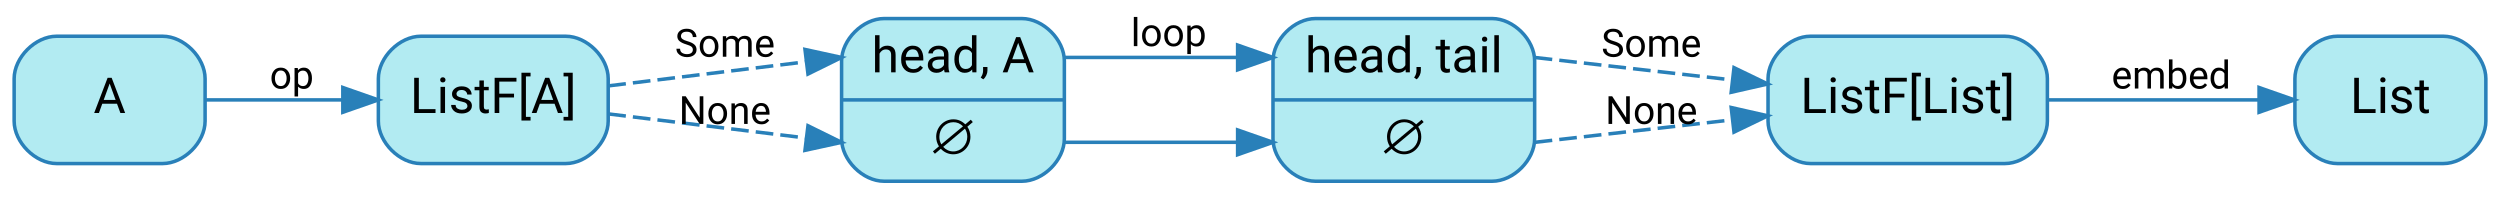
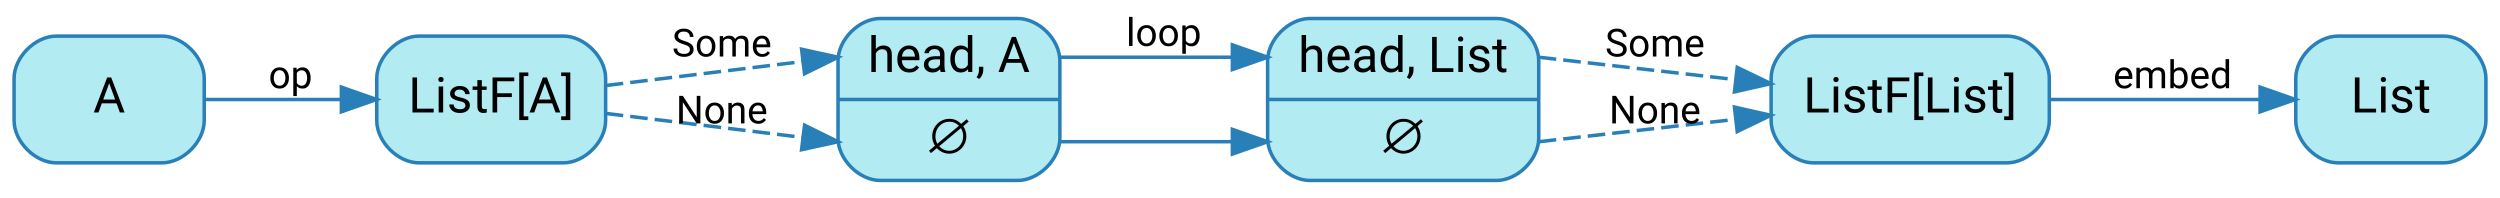
- <svg xmlns="http://www.w3.org/2000/svg" width="707pt" height="56pt" viewBox="0.00 0.00 707.00 55.50">
+ <svg xmlns="http://www.w3.org/2000/svg" width="710pt" height="56pt" viewBox="0.00 0.00 710.00 55.50">
  <g id="graph0" class="graph" transform="scale(1 1) rotate(0) translate(4 51.5)">
    <g id="node1" class="node">
-       <path fill="#b2ebf2" stroke="#2980b9" d="M368,-.5C368,-.5 418,-.5 418,-.5 424,-.5 430,-6.5 430,-12.5 430,-12.5 430,-34.5 430,-34.5 430,-40.5 424,-46.5 418,-46.5 418,-46.5 368,-46.5 368,-46.5 362,-46.5 356,-40.5 356,-34.5 356,-34.5 356,-12.5 356,-12.5 356,-6.5 362,-.5 368,-.5" />
-       <text text-anchor="middle" x="393" y="-31.3" font-family="Segoe UI,Roboto,Helvetica,Arial,sans-serif" font-size="14.00" fill="#000000">head, tail</text>
-       <polyline fill="none" stroke="#2980b9" points="356,-23.5 430,-23.5 " />
-       <text text-anchor="middle" x="393" y="-8.3" font-family="Segoe UI,Roboto,Helvetica,Arial,sans-serif" font-size="14.00" fill="#000000">∅</text>
+       <path fill="#b2ebf2" stroke="#2980b9" d="M368,-.5C368,-.5 421,-.5 421,-.5 427,-.5 433,-6.5 433,-12.5 433,-12.5 433,-34.5 433,-34.5 433,-40.5 427,-46.5 421,-46.5 421,-46.5 368,-46.5 368,-46.5 362,-46.5 356,-40.5 356,-34.5 356,-34.5 356,-12.5 356,-12.5 356,-6.5 362,-.5 368,-.5" />
+       <text text-anchor="middle" x="394.5" y="-31.3" font-family="Segoe UI,Roboto,Helvetica,Arial,sans-serif" font-size="14.00" fill="#000000">head, List</text>
+       <polyline fill="none" stroke="#2980b9" points="356,-23.5 433,-23.5 " />
+       <text text-anchor="middle" x="394.5" y="-8.3" font-family="Segoe UI,Roboto,Helvetica,Arial,sans-serif" font-size="14.00" fill="#000000">∅</text>
    </g>
    <g id="node4" class="node">
-       <path fill="#b2ebf2" stroke="#2980b9" d="M563,-41.5C563,-41.5 508,-41.5 508,-41.5 502,-41.5 496,-35.5 496,-29.5 496,-29.5 496,-17.5 496,-17.5 496,-11.5 502,-5.5 508,-5.5 508,-5.5 563,-5.5 563,-5.5 569,-5.5 575,-11.5 575,-17.5 575,-17.5 575,-29.5 575,-29.5 575,-35.5 569,-41.5 563,-41.5" />
-       <text text-anchor="middle" x="535.5" y="-19.8" font-family="Segoe UI,Roboto,Helvetica,Arial,sans-serif" font-size="14.00" fill="#000000">ListF[List]</text>
+       <path fill="#b2ebf2" stroke="#2980b9" d="M566,-41.5C566,-41.5 511,-41.5 511,-41.5 505,-41.5 499,-35.5 499,-29.5 499,-29.5 499,-17.5 499,-17.5 499,-11.5 505,-5.5 511,-5.5 511,-5.5 566,-5.5 566,-5.5 572,-5.5 578,-11.5 578,-17.5 578,-17.5 578,-29.5 578,-29.5 578,-35.5 572,-41.5 566,-41.5" />
+       <text text-anchor="middle" x="538.5" y="-19.8" font-family="Segoe UI,Roboto,Helvetica,Arial,sans-serif" font-size="14.00" fill="#000000">ListF[List]</text>
    </g>
    <g id="edge6" class="edge">
-       <path fill="none" stroke="#2980b9" stroke-dasharray="5,2" d="M430,-35.5C430,-35.5 458.539,-32.254 485.931,-29.138" />
-       <polygon fill="#2980b9" stroke="#2980b9" points="486.375,-32.61 495.916,-28.003 485.584,-25.655 486.375,-32.61" />
-       <text text-anchor="middle" x="463" y="-35.7" font-family="Segoe UI,Roboto,Helvetica,Arial,sans-serif" font-size="11.00" fill="#000000">Some</text>
+       <path fill="none" stroke="#2980b9" stroke-dasharray="5,2" d="M433,-35.5C433,-35.5 461.539,-32.254 488.931,-29.138" />
+       <polygon fill="#2980b9" stroke="#2980b9" points="489.375,-32.61 498.916,-28.003 488.584,-25.655 489.375,-32.61" />
+       <text text-anchor="middle" x="466" y="-35.7" font-family="Segoe UI,Roboto,Helvetica,Arial,sans-serif" font-size="11.00" fill="#000000">Some</text>
    </g>
    <g id="edge7" class="edge">
-       <path fill="none" stroke="#2980b9" stroke-dasharray="5,2" d="M430,-11.5C430,-11.5 458.539,-14.746 485.931,-17.862" />
-       <polygon fill="#2980b9" stroke="#2980b9" points="485.584,-21.345 495.916,-18.997 486.375,-14.39 485.584,-21.345" />
-       <text text-anchor="middle" x="463" y="-16.7" font-family="Segoe UI,Roboto,Helvetica,Arial,sans-serif" font-size="11.00" fill="#000000">None</text>
+       <path fill="none" stroke="#2980b9" stroke-dasharray="5,2" d="M433,-11.5C433,-11.5 461.539,-14.746 488.931,-17.862" />
+       <polygon fill="#2980b9" stroke="#2980b9" points="488.584,-21.345 498.916,-18.997 489.375,-14.39 488.584,-21.345" />
+       <text text-anchor="middle" x="466" y="-16.7" font-family="Segoe UI,Roboto,Helvetica,Arial,sans-serif" font-size="11.00" fill="#000000">None</text>
    </g>
    <g id="node2" class="node">
      <path fill="#b2ebf2" stroke="#2980b9" d="M246,-.5C246,-.5 285,-.5 285,-.5 291,-.5 297,-6.5 297,-12.5 297,-12.5 297,-34.5 297,-34.5 297,-40.5 291,-46.5 285,-46.5 285,-46.5 246,-46.5 246,-46.5 240,-46.5 234,-40.5 234,-34.5 234,-34.5 234,-12.5 234,-12.5 234,-6.5 240,-.5 246,-.5" />
      <text text-anchor="middle" x="265.5" y="-31.3" font-family="Segoe UI,Roboto,Helvetica,Arial,sans-serif" font-size="14.00" fill="#000000">head, A</text>
      <polyline fill="none" stroke="#2980b9" points="234,-23.5 297,-23.5 " />
      <text text-anchor="middle" x="265.5" y="-8.3" font-family="Segoe UI,Roboto,Helvetica,Arial,sans-serif" font-size="14.00" fill="#000000">∅</text>
    </g>
    <g id="edge4" class="edge">
      <path fill="none" stroke="#2980b9" d="M297,-35.5C297,-35.5 329.159,-35.5 345.991,-35.5" />
      <polygon fill="#2980b9" stroke="#2980b9" points="346,-39 356,-35.5 346,-32 346,-39" />
      <text text-anchor="middle" x="326.5" y="-38.7" font-family="Segoe UI,Roboto,Helvetica,Arial,sans-serif" font-size="11.00" fill="#000000">loop</text>
    </g>
    <g id="edge5" class="edge">
      <path fill="none" stroke="#2980b9" d="M297,-11.5C297,-11.5 329.159,-11.5 345.991,-11.5" />
      <polygon fill="#2980b9" stroke="#2980b9" points="346,-15 356,-11.5 346,-8 346,-15" />
    </g>
    <g id="node3" class="node">
      <path fill="#b2ebf2" stroke="#2980b9" d="M156,-41.5C156,-41.5 115,-41.5 115,-41.5 109,-41.5 103,-35.5 103,-29.5 103,-29.5 103,-17.5 103,-17.5 103,-11.5 109,-5.5 115,-5.5 115,-5.5 156,-5.5 156,-5.5 162,-5.5 168,-11.5 168,-17.5 168,-17.5 168,-29.5 168,-29.5 168,-35.5 162,-41.5 156,-41.5" />
      <text text-anchor="middle" x="135.5" y="-19.8" font-family="Segoe UI,Roboto,Helvetica,Arial,sans-serif" font-size="14.00" fill="#000000">ListF[A]</text>
    </g>
    <g id="edge2" class="edge">
      <path fill="none" stroke="#2980b9" stroke-dasharray="5,2" d="M168.026,-27.462C187.526,-29.838 210.997,-32.698 224.032,-34.286" />
      <polygon fill="#2980b9" stroke="#2980b9" points="223.65,-37.765 234,-35.5 224.497,-30.816 223.65,-37.765" />
      <text text-anchor="middle" x="201" y="-35.7" font-family="Segoe UI,Roboto,Helvetica,Arial,sans-serif" font-size="11.00" fill="#000000">Some</text>
    </g>
    <g id="edge3" class="edge">
      <path fill="none" stroke="#2980b9" stroke-dasharray="5,2" d="M168.026,-19.538C187.526,-17.162 210.997,-14.302 224.032,-12.714" />
      <polygon fill="#2980b9" stroke="#2980b9" points="224.497,-16.184 234,-11.5 223.65,-9.235 224.497,-16.184" />
      <text text-anchor="middle" x="201" y="-16.7" font-family="Segoe UI,Roboto,Helvetica,Arial,sans-serif" font-size="11.00" fill="#000000">None</text>
    </g>
    <g id="node6" class="node">
-       <path fill="#b2ebf2" stroke="#2980b9" d="M687,-41.5C687,-41.5 657,-41.5 657,-41.5 651,-41.5 645,-35.5 645,-29.5 645,-29.5 645,-17.5 645,-17.5 645,-11.5 651,-5.5 657,-5.5 657,-5.5 687,-5.5 687,-5.5 693,-5.5 699,-11.5 699,-17.5 699,-17.5 699,-29.5 699,-29.5 699,-35.5 693,-41.5 687,-41.5" />
-       <text text-anchor="middle" x="672" y="-19.8" font-family="Segoe UI,Roboto,Helvetica,Arial,sans-serif" font-size="14.00" fill="#000000">List</text>
+       <path fill="#b2ebf2" stroke="#2980b9" d="M690,-41.5C690,-41.5 660,-41.5 660,-41.5 654,-41.5 648,-35.5 648,-29.5 648,-29.5 648,-17.5 648,-17.5 648,-11.5 654,-5.5 660,-5.5 660,-5.5 690,-5.5 690,-5.5 696,-5.5 702,-11.5 702,-17.5 702,-17.5 702,-29.5 702,-29.5 702,-35.5 696,-41.5 690,-41.5" />
+       <text text-anchor="middle" x="675" y="-19.8" font-family="Segoe UI,Roboto,Helvetica,Arial,sans-serif" font-size="14.00" fill="#000000">List</text>
    </g>
    <g id="edge8" class="edge">
-       <path fill="none" stroke="#2980b9" d="M575.348,-23.5C594.117,-23.5 616.374,-23.5 634.796,-23.5" />
-       <polygon fill="#2980b9" stroke="#2980b9" points="634.866,-27 644.866,-23.5 634.866,-20 634.866,-27" />
-       <text text-anchor="middle" x="610" y="-26.7" font-family="Segoe UI,Roboto,Helvetica,Arial,sans-serif" font-size="11.00" fill="#000000">embed</text>
+       <path fill="none" stroke="#2980b9" d="M578.348,-23.5C597.117,-23.5 619.374,-23.5 637.796,-23.5" />
+       <polygon fill="#2980b9" stroke="#2980b9" points="637.866,-27 647.866,-23.5 637.866,-20 637.866,-27" />
+       <text text-anchor="middle" x="613" y="-26.7" font-family="Segoe UI,Roboto,Helvetica,Arial,sans-serif" font-size="11.00" fill="#000000">embed</text>
    </g>
    <g id="node5" class="node">
      <path fill="#b2ebf2" stroke="#2980b9" d="M42,-41.5C42,-41.5 12,-41.5 12,-41.5 6,-41.5 0,-35.5 0,-29.5 0,-29.5 0,-17.5 0,-17.5 0,-11.5 6,-5.5 12,-5.5 12,-5.5 42,-5.5 42,-5.5 48,-5.5 54,-11.5 54,-17.5 54,-17.5 54,-29.5 54,-29.5 54,-35.5 48,-41.5 42,-41.5" />
      <text text-anchor="middle" x="27" y="-19.8" font-family="Segoe UI,Roboto,Helvetica,Arial,sans-serif" font-size="14.00" fill="#000000">A</text>
    </g>
    <g id="edge1" class="edge">
      <path fill="none" stroke="#2980b9" d="M54.099,-23.5C65.788,-23.5 79.742,-23.5 92.767,-23.5" />
      <polygon fill="#2980b9" stroke="#2980b9" points="92.953,-27 102.953,-23.5 92.953,-20 92.953,-27" />
      <text text-anchor="middle" x="78.5" y="-26.7" font-family="Segoe UI,Roboto,Helvetica,Arial,sans-serif" font-size="11.00" fill="#000000">op</text>
    </g>
  </g>
</svg>
